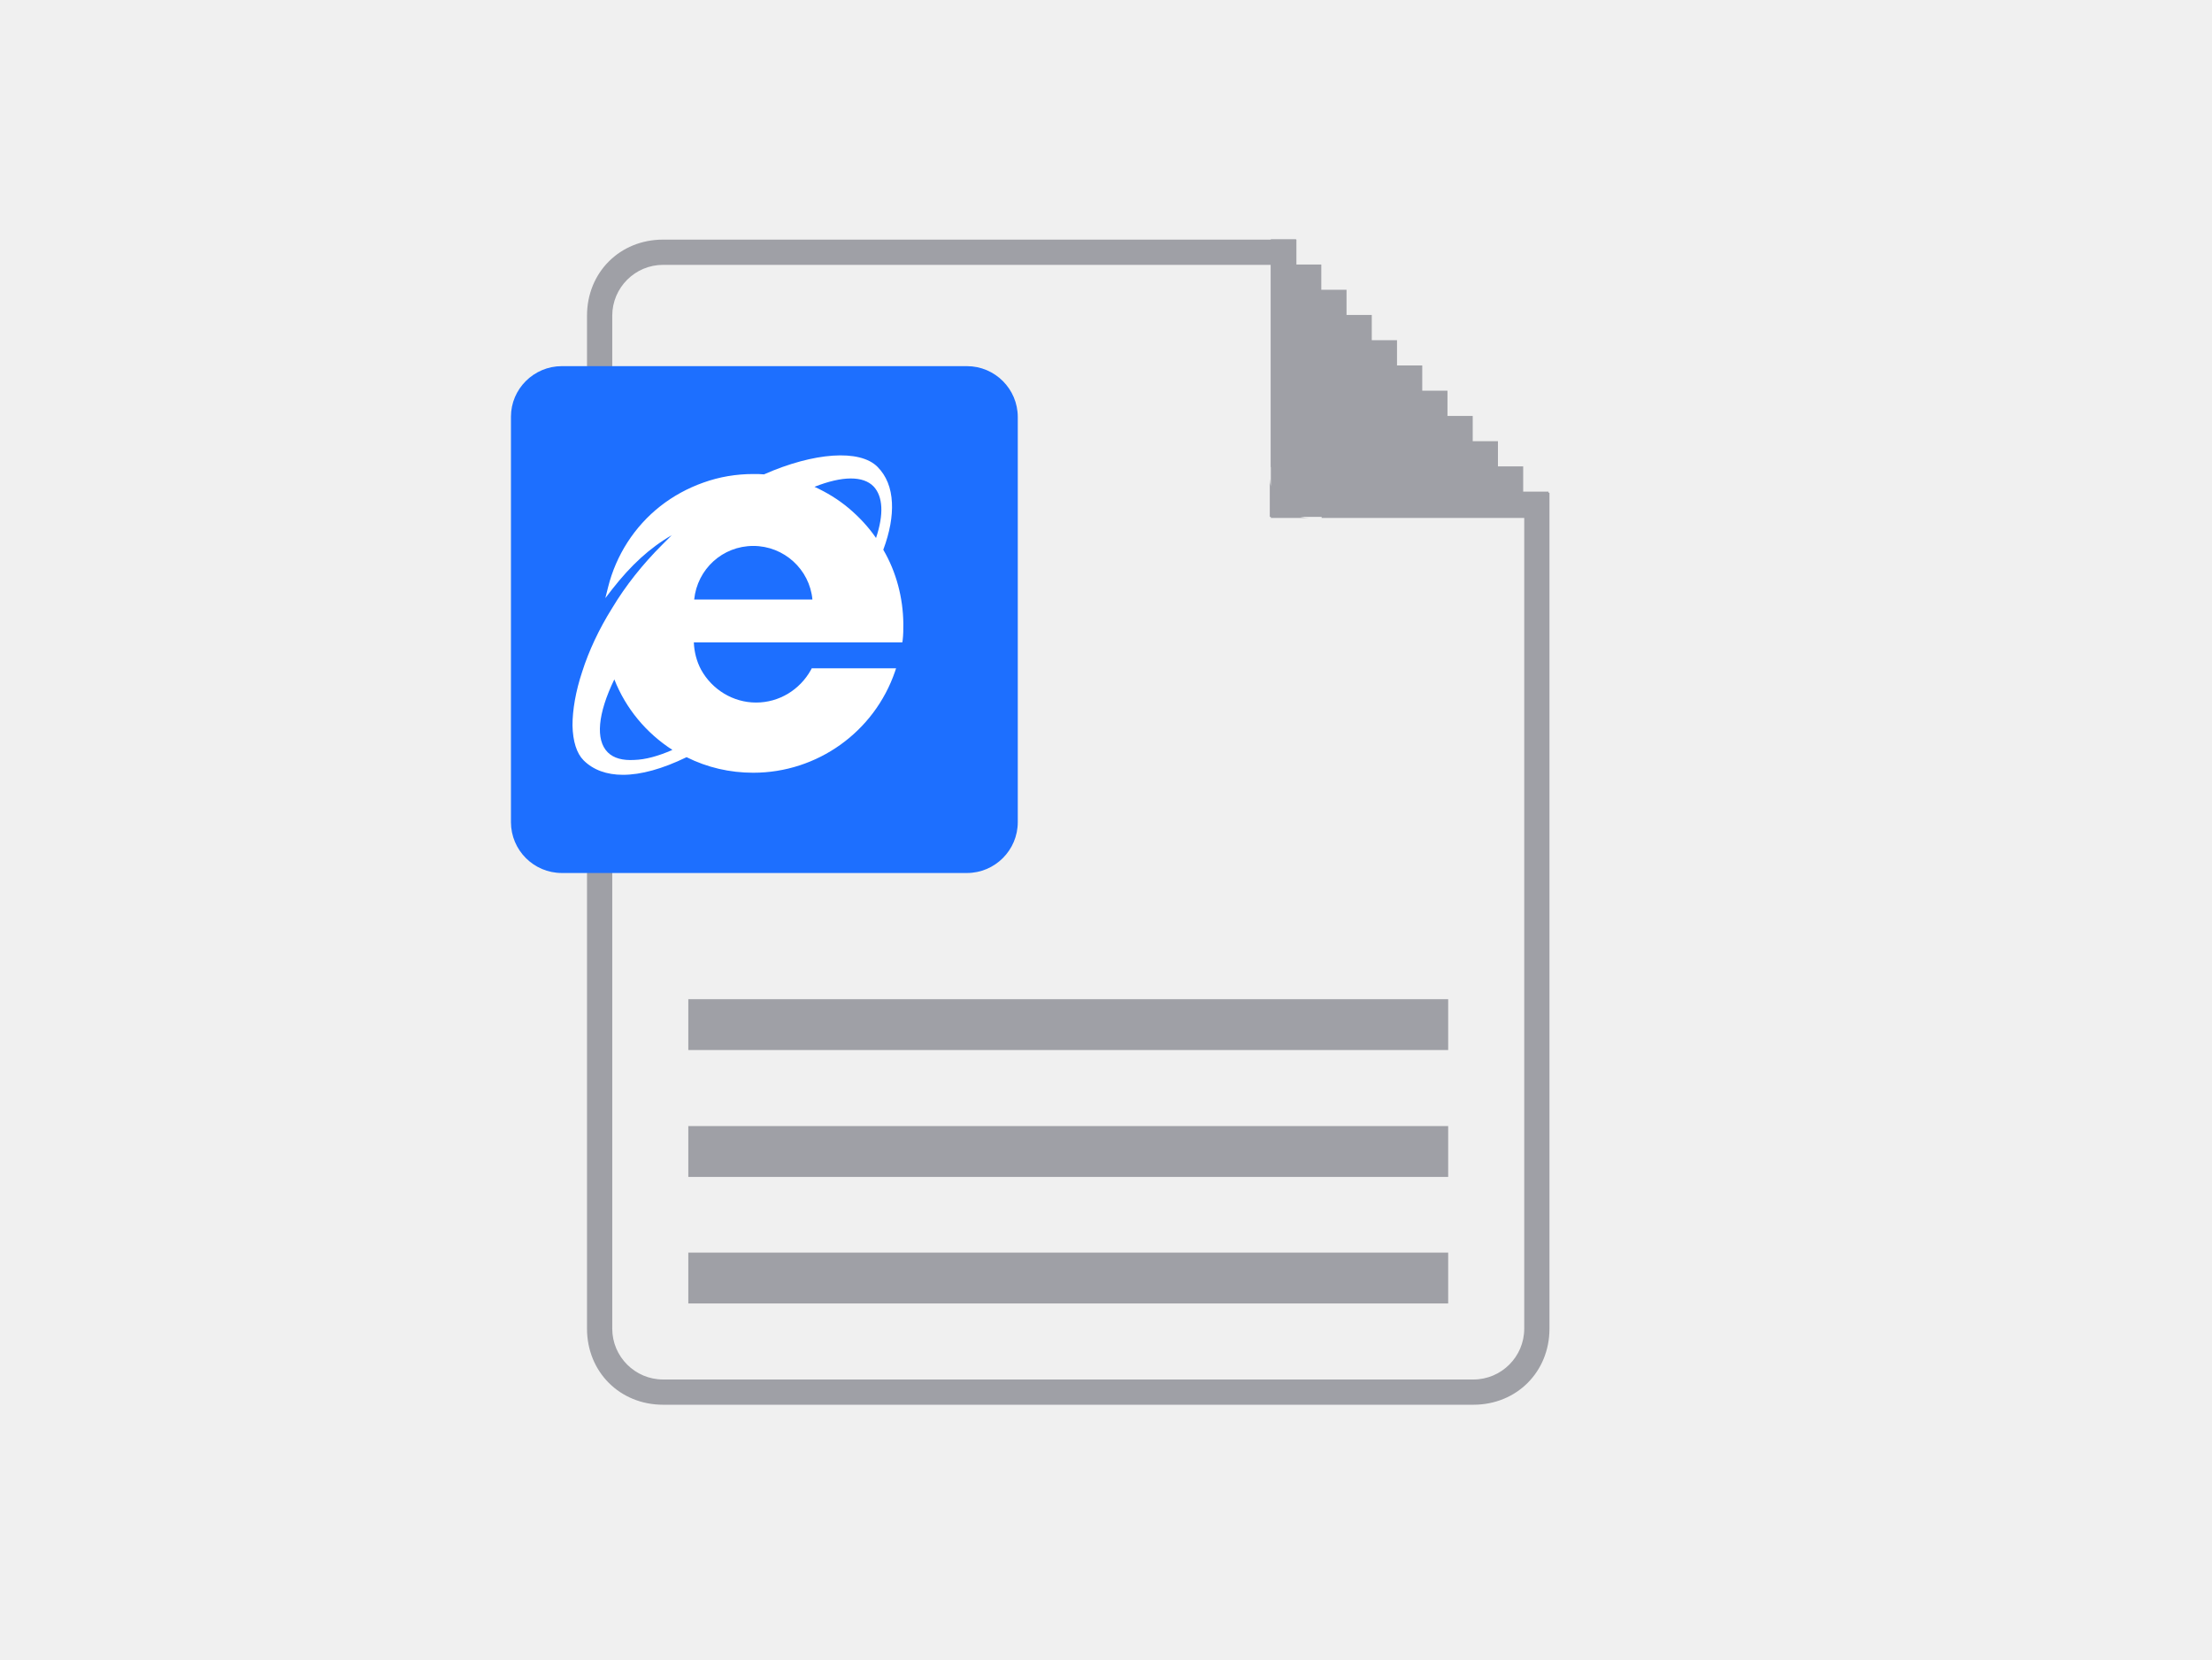
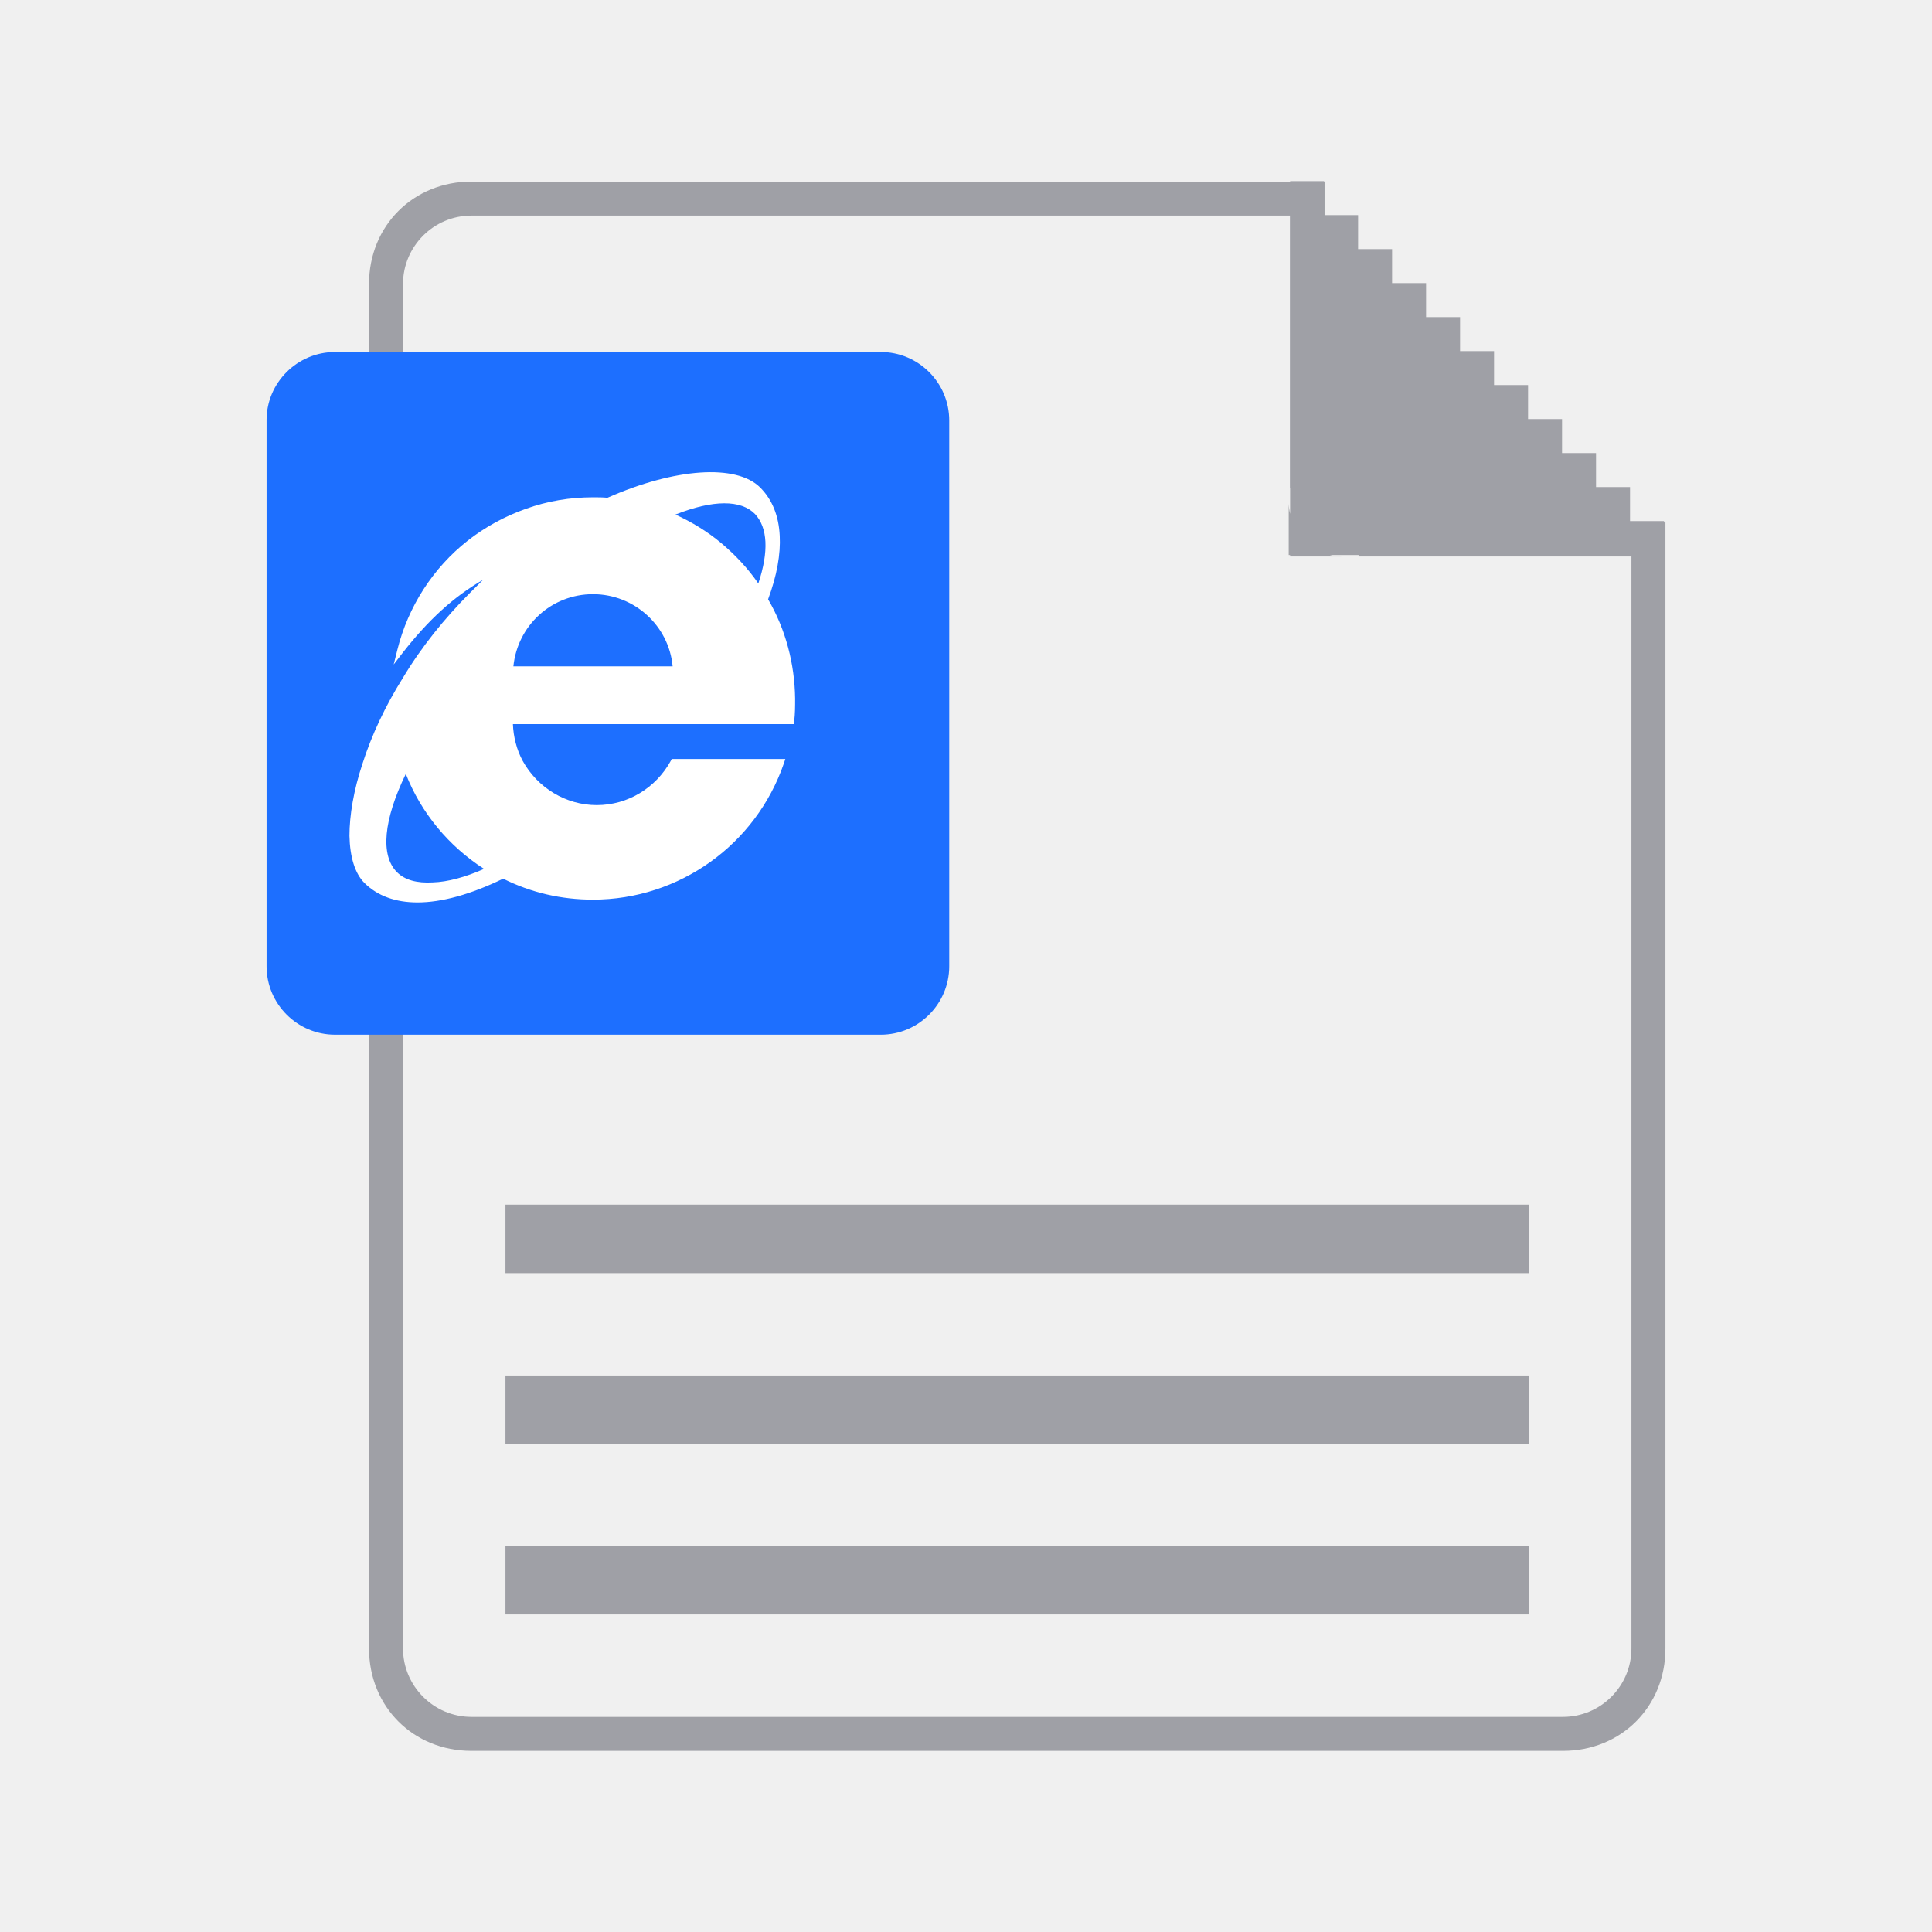
- <svg xmlns="http://www.w3.org/2000/svg" class="icon" width="200px" height="150.04px" viewBox="0 0 1365 1024" version="1.1">
-   <path d="M831.147 304h125.013v515.84c0 26.667-20.267 46.933-46.933 46.933H409.173c-26.667 0-46.933-20.267-46.933-46.933v-625.067c0-26.667 20.267-46.933 46.933-46.933H800v125.013h31.36v31.147z m-46.933-15.573V163.413H409.173c-17.28 0-31.36 14.08-31.36 31.36v625.067c0 17.28 14.08 31.36 31.36 31.36h500.053c17.28 0 31.36-14.08 31.36-31.36V319.573h-125.013v-31.36h-31.36z m0 0" fill="#9FA0A6" />
-   <path d="M807.68 319.573h-23.467V147.627h15.573v15.573h15.573v15.573h15.573v15.573h15.573v15.573h15.573v15.573h15.573v15.573h15.573v15.573h15.573v15.573h15.573v15.573h15.573v15.573h15.573v15.573h-171.947v-23.467c0.64 13.227 11.52 24.107 24.107 24.107z m0 0M424.747 772.907h468.907V804.267H424.747v-31.36z m0-78.08h468.907v31.36H424.747v-31.36z m0-78.293h468.907v31.36H424.747V616.533z m0 0" fill="#9FA0A6" />
-   <path d="M346.667 225.92h250.027c17.28 0 31.36 14.08 31.36 31.36v250.027c0 17.28-14.08 31.36-31.36 31.36H346.667c-17.28 0-31.36-14.08-31.36-31.36V257.067c0-17.067 14.08-31.147 31.36-31.147z m0 0" fill="#1D6FFF" />
-   <path d="M545.067 339.2c4.053-10.88 5.76-20.693 5.333-29.013-0.427-9.173-3.413-16.64-8.96-22.187-10.88-10.88-39.04-8.96-69.973 4.693-2.133-0.213-4.267-0.213-6.613-0.213-10.453 0-20.907 1.707-30.933 5.333-9.6 3.413-18.56 8.32-26.453 14.507-16 12.587-27.307 30.293-32.213 49.92l-1.707 6.827 4.267-5.547c11.52-14.72 23.04-25.387 36.693-33.28l-5.973 5.973C396.8 347.947 386.133 361.173 377.6 375.467c-7.893 12.587-14.293 26.24-18.347 39.04-4.053 12.16-5.973 23.68-5.973 33.067 0.213 9.813 2.56 17.28 6.827 21.547 5.973 5.973 14.293 8.96 24.32 8.96 11.093 0 24.32-3.627 39.253-10.88 12.8 6.4 26.667 9.6 41.173 9.6 39.467 0 74.667-25.173 87.467-62.507l0.64-1.92h-52.053l-0.427 0.853c-6.827 12.373-19.627 20.267-33.92 20.267-14.08 0-27.093-7.893-33.92-20.267-2.773-5.12-4.267-11.093-4.48-16.853H556.8l0.213-1.28c0.427-3.413 0.427-6.827 0.427-10.453-0.213-15.787-4.267-31.573-12.373-45.44z m-165.973 80c7.04 17.92 19.627 33.067 35.84 43.52-8.747 3.84-16.64 5.973-23.467 6.187-7.253 0.427-12.8-1.067-16.427-4.693-7.68-7.68-6.187-23.893 4.053-45.013z m161.493-87.253c-4.693-6.827-10.453-13.013-17.067-18.56-6.4-5.333-13.44-9.6-20.907-13.013 17.28-6.827 30.08-6.827 36.48-0.213 5.76 6.187 6.4 17.067 1.493 31.787z m-112.213 37.973c1.92-18.773 17.493-33.067 36.48-33.067 18.987 0 34.773 14.507 36.48 33.067h-72.96z m0 0" fill="#FFFFFF" />
+ <svg xmlns="http://www.w3.org/2000/svg" class="icon" width="200px" height="200px" viewBox="0 0 1024 1024" version="1.1">
+   <g transform="matrix(1.156927 0 0 1.156927 -223.4969 -74.79324)">
+     <path d="M831.147 304h125.013v515.84c0 26.667-20.267 46.933-46.933 46.933H409.173c-26.667 0-46.933-20.267-46.933-46.933v-625.067c0-26.667 20.267-46.933 46.933-46.933H800v125.013h31.36v31.147z m-46.933-15.573V163.413H409.173c-17.28 0-31.36 14.08-31.36 31.36v625.067c0 17.28 14.08 31.36 31.36 31.36h500.053c17.28 0 31.36-14.08 31.36-31.36V319.573h-125.013v-31.36h-31.36z m0 0" fill="#9FA0A6" />
+     <path d="M807.68 319.573h-23.467V147.627h15.573v15.573h15.573v15.573h15.573v15.573h15.573v15.573h15.573v15.573h15.573v15.573h15.573v15.573h15.573v15.573h15.573v15.573h15.573v15.573h15.573v15.573h-171.947v-23.467c0.64 13.227 11.52 24.107 24.107 24.107z m0 0M424.747 772.907h468.907V804.267H424.747v-31.36z m0-78.08h468.907v31.36H424.747v-31.36z m0-78.293h468.907v31.36H424.747V616.533z m0 0" fill="#9FA0A6" />
+     <path d="M346.667 225.92h250.027c17.28 0 31.36 14.08 31.36 31.36v250.027c0 17.28-14.08 31.36-31.36 31.36H346.667c-17.28 0-31.36-14.08-31.36-31.36V257.067c0-17.067 14.08-31.147 31.36-31.147z m0 0" fill="#1D6FFF" />
+     <path d="M545.067 339.2c4.053-10.88 5.76-20.693 5.333-29.013-0.427-9.173-3.413-16.64-8.96-22.187-10.88-10.88-39.04-8.96-69.973 4.693-2.133-0.213-4.267-0.213-6.613-0.213-10.453 0-20.907 1.707-30.933 5.333-9.6 3.413-18.56 8.32-26.453 14.507-16 12.587-27.307 30.293-32.213 49.92l-1.707 6.827 4.267-5.547c11.52-14.72 23.04-25.387 36.693-33.28l-5.973 5.973C396.8 347.947 386.133 361.173 377.6 375.467c-7.893 12.587-14.293 26.24-18.347 39.04-4.053 12.16-5.973 23.68-5.973 33.067 0.213 9.813 2.56 17.28 6.827 21.547 5.973 5.973 14.293 8.96 24.32 8.96 11.093 0 24.32-3.627 39.253-10.88 12.8 6.4 26.667 9.6 41.173 9.6 39.467 0 74.667-25.173 87.467-62.507l0.64-1.92h-52.053l-0.427 0.853c-6.827 12.373-19.627 20.267-33.92 20.267-14.08 0-27.093-7.893-33.92-20.267-2.773-5.12-4.267-11.093-4.48-16.853H556.8l0.213-1.28c0.427-3.413 0.427-6.827 0.427-10.453-0.213-15.787-4.267-31.573-12.373-45.44z m-165.973 80c7.04 17.92 19.627 33.067 35.84 43.52-8.747 3.84-16.64 5.973-23.467 6.187-7.253 0.427-12.8-1.067-16.427-4.693-7.68-7.68-6.187-23.893 4.053-45.013z m161.493-87.253c-4.693-6.827-10.453-13.013-17.067-18.56-6.4-5.333-13.44-9.6-20.907-13.013 17.28-6.827 30.08-6.827 36.48-0.213 5.76 6.187 6.4 17.067 1.493 31.787z m-112.213 37.973c1.92-18.773 17.493-33.067 36.48-33.067 18.987 0 34.773 14.507 36.48 33.067h-72.96z m0 0" fill="#FFFFFF" />
+   </g>
</svg>
